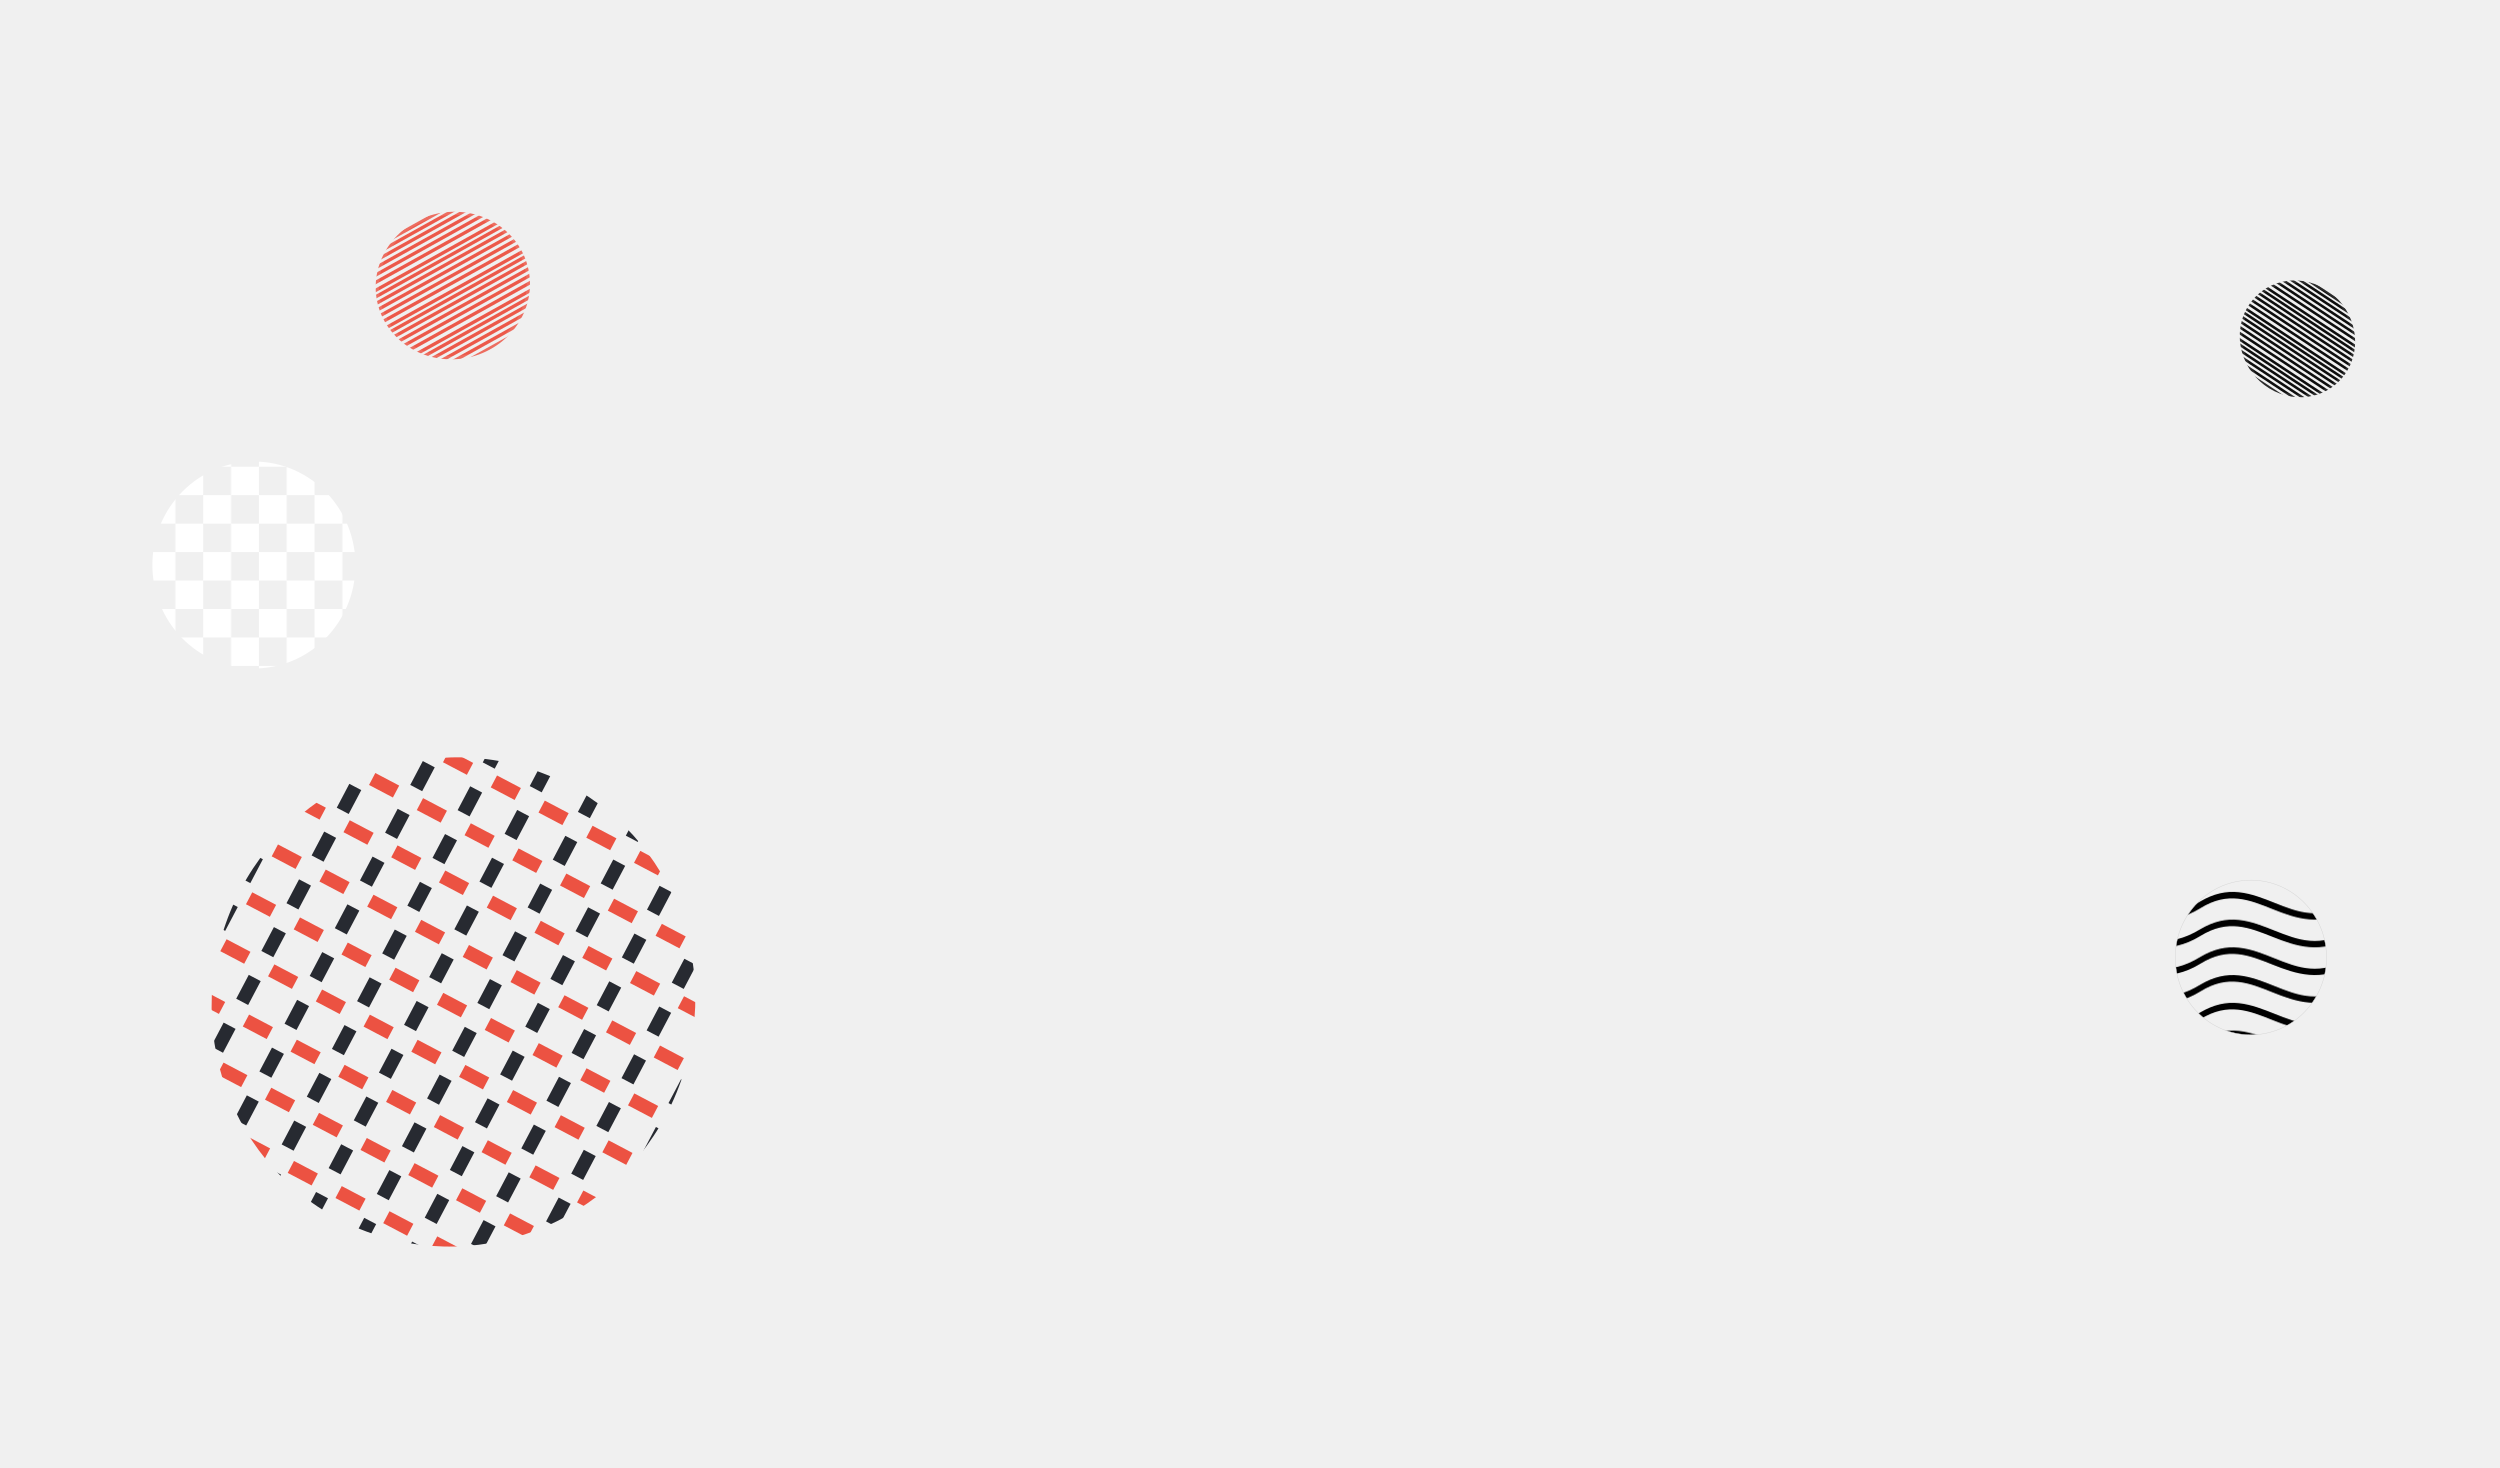
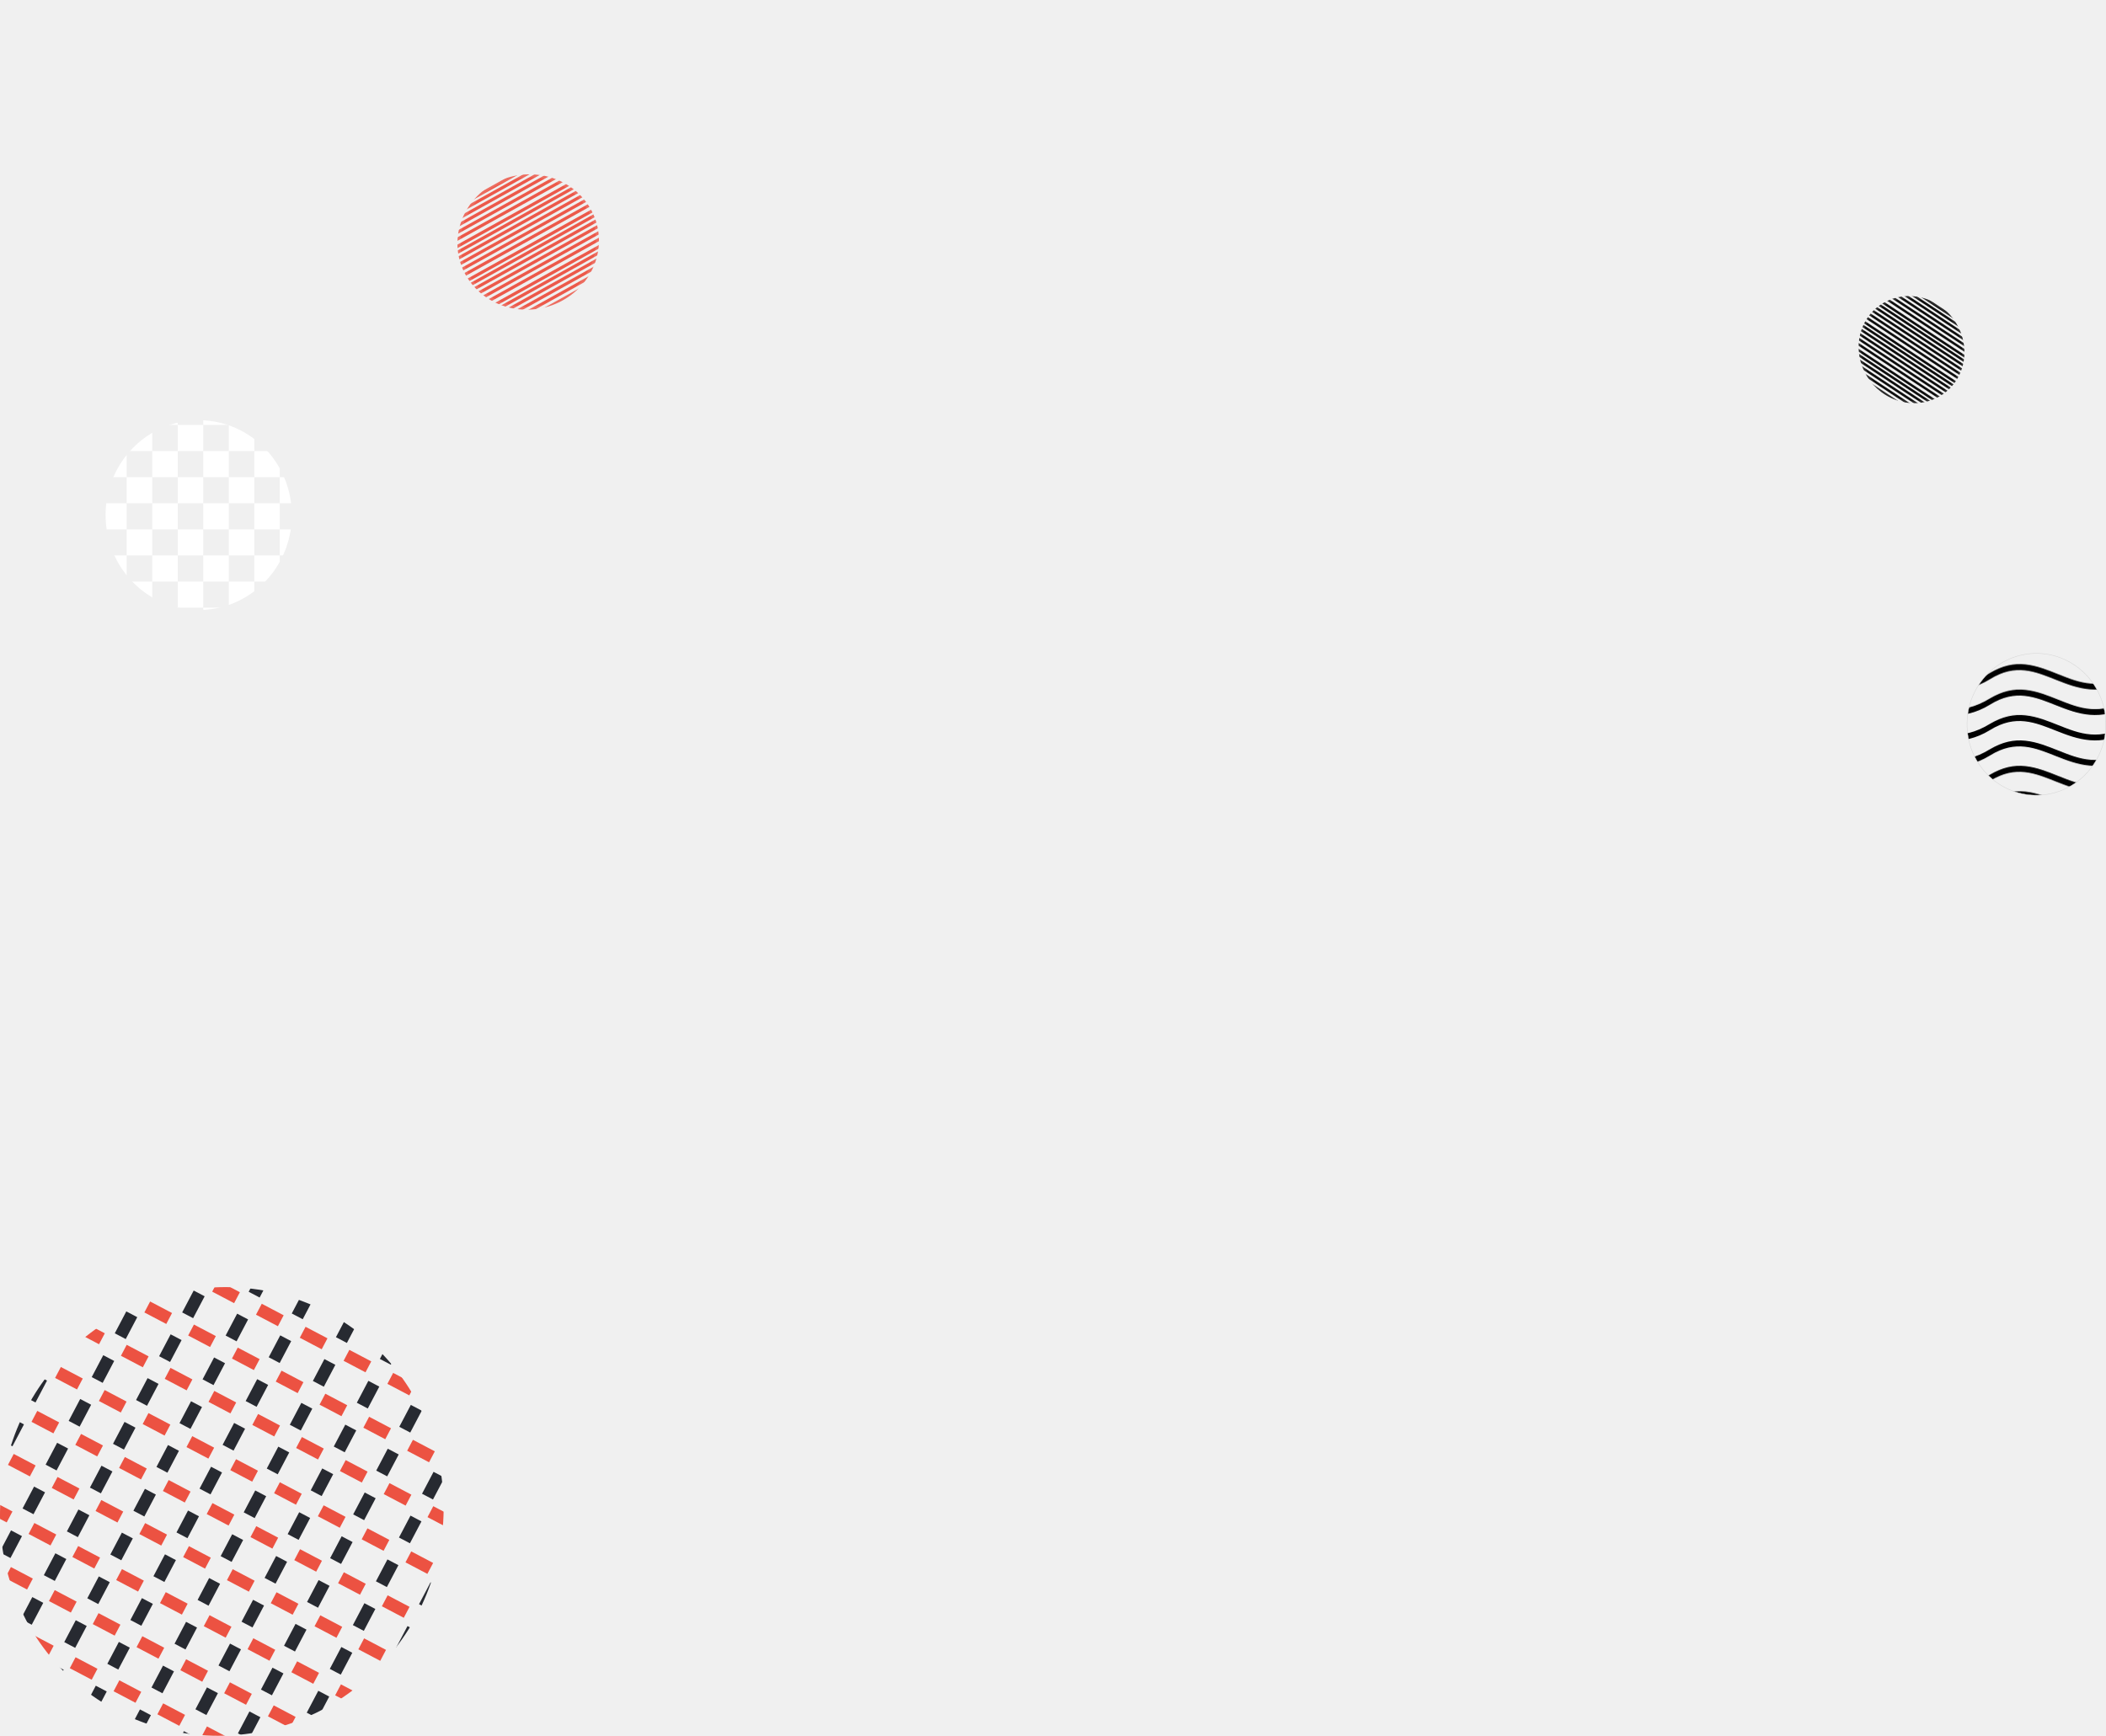
- <svg xmlns="http://www.w3.org/2000/svg" xmlns:xlink="http://www.w3.org/1999/xlink" width="305mm" height="179mm" viewBox="0 0 305 179" version="1.1" id="svg47670">
+ <svg xmlns="http://www.w3.org/2000/svg" xmlns:xlink="http://www.w3.org/1999/xlink" width="280.15mm" height="230.926mm" viewBox="0 0 280.15 230.926" version="1.1" id="svg47670">
  <defs id="defs47667">
-     <pattern xlink:href="#Wavy" id="pattern67933" patternTransform="matrix(0.6174636,0,0,0.6531954,119.9292,30.97209)" />
+     <pattern xlink:href="#Wavy" id="pattern67933" patternTransform="matrix(0.6174636,0,0,0.6531954,148.4702,52.67803)" />
    <pattern patternUnits="userSpaceOnUse" width="30.066" height="5.181" id="Wavy">
      <path style="fill:black;stroke:none;" d="M 7.597,0.061 C 5.079,-0.187 2.656,0.302 -0.01,1.788 L -0.01,3.061 C 2.773,1.431 5.173,1.052 7.472,1.280 C 9.770,1.508 11.969,2.361 14.253,3.218 C 18.820,4.931 23.804,6.676 30.066,3.061 L 30.062,1.788 C 23.622,5.497 19.246,3.770 14.691,2.061 C 12.413,1.207 10.115,0.311 7.597,0.061 z " id="path57777" />
    </pattern>
-     <pattern xlink:href="#Checkerboardwhite" id="pattern63270" patternTransform="matrix(3.395296,0,0,3.472819,-43.11203,39.57112)" />
+     <pattern xlink:href="#Checkerboardwhite" id="pattern63270" patternTransform="matrix(3.395296,0,0,3.472819,-15.40361,81.32951)" />
    <pattern patternUnits="userSpaceOnUse" width="2" height="2" patternTransform="translate(0,0) scale(10,10)" id="Checkerboardwhite">
      <rect style="fill:white;stroke:none" x="0" y="0" width="1" height="1" id="rect57205" />
      <rect style="fill:white;stroke:none" x="1" y="1" width="1" height="1" id="rect57207" />
    </pattern>
    <mask maskUnits="userSpaceOnUse" id="mask24985">
      <path style="display:inline;fill:#fffcfb;stroke:#000000;stroke-width:0.429;paint-order:fill markers stroke" d="M 78.096,122.327 A 23.259,23.663 0 0 1 58.211,148.974 23.259,23.663 0 0 1 32.01,128.756 23.259,23.663 0 0 1 51.871,102.091 23.259,23.663 0 0 1 78.091,122.284" id="path24987" />
    </mask>
    <mask maskUnits="userSpaceOnUse" id="mask71900">
      <path style="opacity:1;fill:#f3f3f3;stroke:#d3d3d3;stroke-width:0.76;stroke-linejoin:bevel;stroke-dasharray:none;stroke-opacity:1;paint-order:fill markers stroke" id="path71902" d="M 251.299,42.687 A 17.583,17.147 0 0 1 236.267,61.996 17.583,17.147 0 0 1 216.46,47.345 17.583,17.147 0 0 1 231.474,28.022 17.583,17.147 0 0 1 251.295,42.656" />
    </mask>
    <mask maskUnits="userSpaceOnUse" id="mask71900-1">
      <path style="opacity:1;fill:#f3f3f3;stroke:#d3d3d3;stroke-width:0.76;stroke-linejoin:bevel;stroke-dasharray:none;stroke-opacity:1;paint-order:fill markers stroke" id="path71902-8" d="M 251.299,42.687 A 17.583,17.147 0 0 1 236.267,61.996 17.583,17.147 0 0 1 216.46,47.345 17.583,17.147 0 0 1 231.474,28.022 17.583,17.147 0 0 1 251.295,42.656" />
    </mask>
    <mask maskUnits="userSpaceOnUse" id="mask3819">
      <path style="fill:#ffffff;stroke:#ec5242;stroke-width:0;stroke-dasharray:none;stroke-dashoffset:0;stroke-opacity:1" id="path3821" d="M 250.161,39.487 A 29.371,29.964 0 0 1 225.453,73.508 29.371,29.964 0 0 1 192.065,48.356 29.371,29.964 0 0 1 216.667,14.254 29.371,29.964 0 0 1 250.133,39.298" />
    </mask>
  </defs>
-   <g id="layer1">
-     <path style="opacity:1;fill:url(#pattern63270);fill-opacity:1;stroke:#d3d3d3;stroke-width:0;stroke-linejoin:bevel;stroke-dasharray:none;paint-order:fill markers stroke" id="path61780" d="M 43.252,67.224 A 12.387,12.624 0 0 1 32.662,81.439 12.387,12.624 0 0 1 18.708,70.653 12.387,12.624 0 0 1 29.285,56.428 12.387,12.624 0 0 1 43.248,67.201" />
-     <path style="opacity:1;fill:url(#pattern67933);fill-opacity:1;stroke:#d3d3d3;stroke-width:0.054;stroke-linejoin:bevel;stroke-dasharray:none;paint-order:fill markers stroke" id="path65522" d="m 283.751,115.538 a 9.228,9.434 0 0 1 -7.889,10.623 9.228,9.434 0 0 1 -10.395,-8.06 9.228,9.434 0 0 1 7.88,-10.631 9.228,9.434 0 0 1 10.402,8.051" />
-     <g id="g72042" transform="matrix(0.5271953,0,0,0.5104669,-68.02911,11.85522)">
+   <g id="layer1" transform="translate(-32.25551,-42.16041)">
+     <path style="opacity:1;fill:url(#pattern63270);fill-opacity:1;stroke:#d3d3d3;stroke-width:0;stroke-linejoin:bevel;stroke-dasharray:none;paint-order:fill markers stroke" id="path61780" d="M 70.96,108.982 A 12.387,12.624 0 0 1 60.37,123.198 12.387,12.624 0 0 1 46.416,112.411 12.387,12.624 0 0 1 56.994,98.186 12.387,12.624 0 0 1 70.957,108.959" />
+     <path style="opacity:1;fill:url(#pattern67933);fill-opacity:1;stroke:#d3d3d3;stroke-width:0.054;stroke-linejoin:bevel;stroke-dasharray:none;paint-order:fill markers stroke" id="path65522" d="m 312.292,137.244 a 9.228,9.434 0 0 1 -7.889,10.623 9.228,9.434 0 0 1 -10.395,-8.06 9.228,9.434 0 0 1 7.88,-10.631 9.228,9.434 0 0 1 10.402,8.051" />
+     <g id="g72042" transform="matrix(0.5271953,0,0,0.5104669,-20.75651,51.3758)">
      <g id="g71480" mask="url(#mask71900)" transform="rotate(-29.9222,233.8784,45.10108)">
        <g id="g71302" transform="translate(-4.193973,-14.10748)">
          <path style="opacity:1;fill:#f3f3f3;stroke:#ec5242;stroke-width:0.8;stroke-linejoin:bevel;stroke-dasharray:none;stroke-opacity:1;paint-order:fill markers stroke" d="m 203.533,42.242 c 68.766,0.074 68.633,-0.072 68.633,-0.072" id="path70160" />
          <path style="fill:#f3f3f3;stroke:#ec5242;stroke-width:0.8;stroke-linejoin:bevel;stroke-dasharray:none;stroke-opacity:1;paint-order:fill markers stroke" d="m 203.533,43.585 c 68.766,0.074 68.633,-0.072 68.633,-0.072" id="path70160-8" />
          <path style="fill:#f3f3f3;stroke:#ec5242;stroke-width:0.8;stroke-linejoin:bevel;stroke-dasharray:none;stroke-opacity:1;paint-order:fill markers stroke" d="m 203.533,46.49 c 68.766,0.074 68.633,-0.072 68.633,-0.072" id="path70160-5" />
          <path style="fill:#f3f3f3;stroke:#ec5242;stroke-width:0.8;stroke-linejoin:bevel;stroke-dasharray:none;stroke-opacity:1;paint-order:fill markers stroke" d="m 203.533,45.012 c 68.766,0.074 68.633,-0.072 68.633,-0.072" id="path70160-6" />
          <path style="fill:#f3f3f3;stroke:#ec5242;stroke-width:0.8;stroke-linejoin:bevel;stroke-dasharray:none;stroke-opacity:1;paint-order:fill markers stroke" d="m 203.533,49.537 c 68.766,0.074 68.633,-0.072 68.633,-0.072" id="path70160-1" />
          <path style="fill:#f3f3f3;stroke:#ec5242;stroke-width:0.8;stroke-linejoin:bevel;stroke-dasharray:none;stroke-opacity:1;paint-order:fill markers stroke" d="m 203.533,48.003 c 68.766,0.074 68.633,-0.072 68.633,-0.072" id="path70160-15" />
        </g>
        <g id="g71302-9" transform="translate(-4.193973,3.782079)">
          <path style="opacity:1;fill:#f3f3f3;stroke:#ec5242;stroke-width:0.8;stroke-linejoin:bevel;stroke-dasharray:none;stroke-opacity:1;paint-order:fill markers stroke" d="m 203.533,42.242 c 68.766,0.074 68.633,-0.072 68.633,-0.072" id="path70160-84" />
          <path style="fill:#f3f3f3;stroke:#ec5242;stroke-width:0.8;stroke-linejoin:bevel;stroke-dasharray:none;stroke-opacity:1;paint-order:fill markers stroke" d="m 203.533,43.585 c 68.766,0.074 68.633,-0.072 68.633,-0.072" id="path70160-8-8" />
          <path style="fill:#f3f3f3;stroke:#ec5242;stroke-width:0.8;stroke-linejoin:bevel;stroke-dasharray:none;stroke-opacity:1;paint-order:fill markers stroke" d="m 203.533,46.49 c 68.766,0.074 68.633,-0.072 68.633,-0.072" id="path70160-5-1" />
          <path style="fill:#f3f3f3;stroke:#ec5242;stroke-width:0.8;stroke-linejoin:bevel;stroke-dasharray:none;stroke-opacity:1;paint-order:fill markers stroke" d="m 203.533,45.012 c 68.766,0.074 68.633,-0.072 68.633,-0.072" id="path70160-6-0" />
          <path style="fill:#f3f3f3;stroke:#ec5242;stroke-width:0.8;stroke-linejoin:bevel;stroke-dasharray:none;stroke-opacity:1;paint-order:fill markers stroke" d="m 203.533,49.537 c 68.766,0.074 68.633,-0.072 68.633,-0.072" id="path70160-1-3" />
          <path style="fill:#f3f3f3;stroke:#ec5242;stroke-width:0.8;stroke-linejoin:bevel;stroke-dasharray:none;stroke-opacity:1;paint-order:fill markers stroke" d="m 203.533,48.003 c 68.766,0.074 68.633,-0.072 68.633,-0.072" id="path70160-15-0" />
        </g>
        <g id="g71302-1" transform="translate(-4.193973,12.72686)">
          <path style="opacity:1;fill:#f3f3f3;stroke:#ec5242;stroke-width:0.8;stroke-linejoin:bevel;stroke-dasharray:none;stroke-opacity:1;paint-order:fill markers stroke" d="m 203.533,42.242 c 68.766,0.074 68.633,-0.072 68.633,-0.072" id="path70160-7" />
          <path style="fill:#f3f3f3;stroke:#ec5242;stroke-width:0.8;stroke-linejoin:bevel;stroke-dasharray:none;stroke-opacity:1;paint-order:fill markers stroke" d="m 203.533,43.585 c 68.766,0.074 68.633,-0.072 68.633,-0.072" id="path70160-8-5" />
          <path style="fill:#f3f3f3;stroke:#ec5242;stroke-width:0.8;stroke-linejoin:bevel;stroke-dasharray:none;stroke-opacity:1;paint-order:fill markers stroke" d="m 203.533,46.49 c 68.766,0.074 68.633,-0.072 68.633,-0.072" id="path70160-5-9" />
          <path style="fill:#f3f3f3;stroke:#ec5242;stroke-width:0.8;stroke-linejoin:bevel;stroke-dasharray:none;stroke-opacity:1;paint-order:fill markers stroke" d="m 203.533,45.012 c 68.766,0.074 68.633,-0.072 68.633,-0.072" id="path70160-6-6" />
          <path style="fill:#f3f3f3;stroke:#ec5242;stroke-width:0.8;stroke-linejoin:bevel;stroke-dasharray:none;stroke-opacity:1;paint-order:fill markers stroke" d="m 203.533,49.537 c 68.766,0.074 68.633,-0.072 68.633,-0.072" id="path70160-1-2" />
          <path style="fill:#f3f3f3;stroke:#ec5242;stroke-width:0.8;stroke-linejoin:bevel;stroke-dasharray:none;stroke-opacity:1;paint-order:fill markers stroke" d="m 203.533,48.003 c 68.766,0.074 68.633,-0.072 68.633,-0.072" id="path70160-15-1" />
        </g>
        <g id="g71302-4" transform="translate(-4.193973,-5.1627)">
          <path style="opacity:1;fill:#f3f3f3;stroke:#ec5242;stroke-width:0.8;stroke-linejoin:bevel;stroke-dasharray:none;stroke-opacity:1;paint-order:fill markers stroke" d="m 203.533,42.242 c 68.766,0.074 68.633,-0.072 68.633,-0.072" id="path70160-4" />
          <path style="fill:#f3f3f3;stroke:#ec5242;stroke-width:0.8;stroke-linejoin:bevel;stroke-dasharray:none;stroke-opacity:1;paint-order:fill markers stroke" d="m 203.533,43.585 c 68.766,0.074 68.633,-0.072 68.633,-0.072" id="path70160-8-4" />
          <path style="fill:#f3f3f3;stroke:#ec5242;stroke-width:0.8;stroke-linejoin:bevel;stroke-dasharray:none;stroke-opacity:1;paint-order:fill markers stroke" d="m 203.533,46.49 c 68.766,0.074 68.633,-0.072 68.633,-0.072" id="path70160-5-4" />
          <path style="fill:#f3f3f3;stroke:#ec5242;stroke-width:0.8;stroke-linejoin:bevel;stroke-dasharray:none;stroke-opacity:1;paint-order:fill markers stroke" d="m 203.533,45.012 c 68.766,0.074 68.633,-0.072 68.633,-0.072" id="path70160-6-7" />
          <path style="fill:#f3f3f3;stroke:#ec5242;stroke-width:0.8;stroke-linejoin:bevel;stroke-dasharray:none;stroke-opacity:1;paint-order:fill markers stroke" d="m 203.533,49.537 c 68.766,0.074 68.633,-0.072 68.633,-0.072" id="path70160-1-6" />
          <path style="fill:#f3f3f3;stroke:#ec5242;stroke-width:0.8;stroke-linejoin:bevel;stroke-dasharray:none;stroke-opacity:1;paint-order:fill markers stroke" d="m 203.533,48.003 c 68.766,0.074 68.633,-0.072 68.633,-0.072" id="path70160-15-3" />
        </g>
      </g>
    </g>
-     <g id="g72042-5" transform="matrix(0.1872685,0.3601891,-0.3472184,0.1821314,252.1309,-51.08429)" style="stroke:#030303;stroke-opacity:1">
+     <g id="g72042-5" transform="matrix(0.1872685,0.3601891,-0.3472184,0.1821314,258.3786,-3.74995)" style="stroke:#030303;stroke-opacity:1">
      <g id="g71480-9" mask="url(#mask71900-1)" transform="rotate(-29.9222,233.8784,45.10108)" style="stroke:#030303;stroke-opacity:1">
        <g id="g71302-7" transform="translate(-4.193973,-14.10748)" style="stroke:#030303;stroke-opacity:1">
          <path style="opacity:1;fill:#f3f3f3;stroke:#030303;stroke-width:0.8;stroke-linejoin:bevel;stroke-dasharray:none;stroke-opacity:1;paint-order:fill markers stroke" d="m 203.533,42.242 c 68.766,0.074 68.633,-0.072 68.633,-0.072" id="path70160-53" />
          <path style="fill:#f3f3f3;stroke:#030303;stroke-width:0.8;stroke-linejoin:bevel;stroke-dasharray:none;stroke-opacity:1;paint-order:fill markers stroke" d="m 203.533,43.585 c 68.766,0.074 68.633,-0.072 68.633,-0.072" id="path70160-8-88" />
          <path style="fill:#f3f3f3;stroke:#030303;stroke-width:0.8;stroke-linejoin:bevel;stroke-dasharray:none;stroke-opacity:1;paint-order:fill markers stroke" d="m 203.533,46.49 c 68.766,0.074 68.633,-0.072 68.633,-0.072" id="path70160-5-3" />
          <path style="fill:#f3f3f3;stroke:#030303;stroke-width:0.8;stroke-linejoin:bevel;stroke-dasharray:none;stroke-opacity:1;paint-order:fill markers stroke" d="m 203.533,45.012 c 68.766,0.074 68.633,-0.072 68.633,-0.072" id="path70160-6-1" />
          <path style="fill:#f3f3f3;stroke:#030303;stroke-width:0.8;stroke-linejoin:bevel;stroke-dasharray:none;stroke-opacity:1;paint-order:fill markers stroke" d="m 203.533,49.537 c 68.766,0.074 68.633,-0.072 68.633,-0.072" id="path70160-1-8" />
          <path style="fill:#f3f3f3;stroke:#030303;stroke-width:0.8;stroke-linejoin:bevel;stroke-dasharray:none;stroke-opacity:1;paint-order:fill markers stroke" d="m 203.533,48.003 c 68.766,0.074 68.633,-0.072 68.633,-0.072" id="path70160-15-9" />
        </g>
        <g id="g71302-9-6" transform="translate(-4.193973,3.782079)" style="stroke:#030303;stroke-opacity:1">
          <path style="opacity:1;fill:#f3f3f3;stroke:#030303;stroke-width:0.8;stroke-linejoin:bevel;stroke-dasharray:none;stroke-opacity:1;paint-order:fill markers stroke" d="m 203.533,42.242 c 68.766,0.074 68.633,-0.072 68.633,-0.072" id="path70160-84-4" />
          <path style="fill:#f3f3f3;stroke:#030303;stroke-width:0.8;stroke-linejoin:bevel;stroke-dasharray:none;stroke-opacity:1;paint-order:fill markers stroke" d="m 203.533,43.585 c 68.766,0.074 68.633,-0.072 68.633,-0.072" id="path70160-8-8-3" />
          <path style="fill:#f3f3f3;stroke:#030303;stroke-width:0.8;stroke-linejoin:bevel;stroke-dasharray:none;stroke-opacity:1;paint-order:fill markers stroke" d="m 203.533,46.49 c 68.766,0.074 68.633,-0.072 68.633,-0.072" id="path70160-5-1-3" />
          <path style="fill:#f3f3f3;stroke:#030303;stroke-width:0.8;stroke-linejoin:bevel;stroke-dasharray:none;stroke-opacity:1;paint-order:fill markers stroke" d="m 203.533,45.012 c 68.766,0.074 68.633,-0.072 68.633,-0.072" id="path70160-6-0-3" />
          <path style="fill:#f3f3f3;stroke:#030303;stroke-width:0.8;stroke-linejoin:bevel;stroke-dasharray:none;stroke-opacity:1;paint-order:fill markers stroke" d="m 203.533,49.537 c 68.766,0.074 68.633,-0.072 68.633,-0.072" id="path70160-1-3-8" />
          <path style="fill:#f3f3f3;stroke:#030303;stroke-width:0.8;stroke-linejoin:bevel;stroke-dasharray:none;stroke-opacity:1;paint-order:fill markers stroke" d="m 203.533,48.003 c 68.766,0.074 68.633,-0.072 68.633,-0.072" id="path70160-15-0-6" />
        </g>
        <g id="g71302-1-0" transform="translate(-4.193973,12.72686)" style="stroke:#030303;stroke-opacity:1">
          <path style="opacity:1;fill:#f3f3f3;stroke:#030303;stroke-width:0.8;stroke-linejoin:bevel;stroke-dasharray:none;stroke-opacity:1;paint-order:fill markers stroke" d="m 203.533,42.242 c 68.766,0.074 68.633,-0.072 68.633,-0.072" id="path70160-7-4" />
          <path style="fill:#f3f3f3;stroke:#030303;stroke-width:0.8;stroke-linejoin:bevel;stroke-dasharray:none;stroke-opacity:1;paint-order:fill markers stroke" d="m 203.533,43.585 c 68.766,0.074 68.633,-0.072 68.633,-0.072" id="path70160-8-5-8" />
          <path style="fill:#f3f3f3;stroke:#030303;stroke-width:0.8;stroke-linejoin:bevel;stroke-dasharray:none;stroke-opacity:1;paint-order:fill markers stroke" d="m 203.533,46.49 c 68.766,0.074 68.633,-0.072 68.633,-0.072" id="path70160-5-9-8" />
          <path style="fill:#f3f3f3;stroke:#030303;stroke-width:0.8;stroke-linejoin:bevel;stroke-dasharray:none;stroke-opacity:1;paint-order:fill markers stroke" d="m 203.533,45.012 c 68.766,0.074 68.633,-0.072 68.633,-0.072" id="path70160-6-6-8" />
          <path style="fill:#f3f3f3;stroke:#030303;stroke-width:0.8;stroke-linejoin:bevel;stroke-dasharray:none;stroke-opacity:1;paint-order:fill markers stroke" d="m 203.533,49.537 c 68.766,0.074 68.633,-0.072 68.633,-0.072" id="path70160-1-2-9" />
          <path style="fill:#f3f3f3;stroke:#030303;stroke-width:0.8;stroke-linejoin:bevel;stroke-dasharray:none;stroke-opacity:1;paint-order:fill markers stroke" d="m 203.533,48.003 c 68.766,0.074 68.633,-0.072 68.633,-0.072" id="path70160-15-1-7" />
        </g>
        <g id="g71302-4-7" transform="translate(-4.193973,-5.1627)" style="stroke:#030303;stroke-opacity:1">
          <path style="opacity:1;fill:#f3f3f3;stroke:#030303;stroke-width:0.8;stroke-linejoin:bevel;stroke-dasharray:none;stroke-opacity:1;paint-order:fill markers stroke" d="m 203.533,42.242 c 68.766,0.074 68.633,-0.072 68.633,-0.072" id="path70160-4-6" />
          <path style="fill:#f3f3f3;stroke:#030303;stroke-width:0.8;stroke-linejoin:bevel;stroke-dasharray:none;stroke-opacity:1;paint-order:fill markers stroke" d="m 203.533,43.585 c 68.766,0.074 68.633,-0.072 68.633,-0.072" id="path70160-8-4-4" />
          <path style="fill:#f3f3f3;stroke:#030303;stroke-width:0.8;stroke-linejoin:bevel;stroke-dasharray:none;stroke-opacity:1;paint-order:fill markers stroke" d="m 203.533,46.49 c 68.766,0.074 68.633,-0.072 68.633,-0.072" id="path70160-5-4-3" />
          <path style="fill:#f3f3f3;stroke:#030303;stroke-width:0.8;stroke-linejoin:bevel;stroke-dasharray:none;stroke-opacity:1;paint-order:fill markers stroke" d="m 203.533,45.012 c 68.766,0.074 68.633,-0.072 68.633,-0.072" id="path70160-6-7-0" />
          <path style="fill:#f3f3f3;stroke:#030303;stroke-width:0.8;stroke-linejoin:bevel;stroke-dasharray:none;stroke-opacity:1;paint-order:fill markers stroke" d="m 203.533,49.537 c 68.766,0.074 68.633,-0.072 68.633,-0.072" id="path70160-1-6-3" />
          <path style="fill:#f3f3f3;stroke:#030303;stroke-width:0.8;stroke-linejoin:bevel;stroke-dasharray:none;stroke-opacity:1;paint-order:fill markers stroke" d="m 203.533,48.003 c 68.766,0.074 68.633,-0.072 68.633,-0.072" id="path70160-15-3-0" />
        </g>
      </g>
    </g>
-     <g id="g3964" transform="rotate(27.7334,-20.50866,-252.7256)" style="display:inline">
+     <g id="g3964" transform="rotate(27.7334,-262.3739,-179.1817)" style="display:inline">
      <g id="g3939">
        <g id="g3915">
          <g id="g3813" mask="url(#mask3819)">
            <path style="fill:#ffffff;stroke:#272a31;stroke-width:1.646;stroke-dasharray:3.292;stroke-dashoffset:0" d="m 191.613,12.95 -0.037,72.234" id="path1949" />
            <path style="display:inline;fill:#ffffff;stroke:#272a31;stroke-width:1.646;stroke-dasharray:3.292;stroke-dashoffset:0" d="m 198.304,13.064 -0.037,72.234" id="path1949-9" />
            <path style="display:inline;fill:#ffffff;stroke:#272a31;stroke-width:1.646;stroke-dasharray:3.292;stroke-dashoffset:0" d="m 204.943,13.018 -0.037,72.234" id="path1949-3" />
            <path style="display:inline;fill:#ffffff;stroke:#272a31;stroke-width:1.646;stroke-dasharray:3.292;stroke-dashoffset:0" d="m 211.492,13.052 -0.037,72.234" id="path1949-60" />
            <path style="display:inline;fill:#ffffff;stroke:#272a31;stroke-width:1.646;stroke-dasharray:3.292;stroke-dashoffset:0" d="m 217.909,12.94 -0.037,72.234" id="path1949-62" />
            <path style="display:inline;fill:#ffffff;stroke:#272a31;stroke-width:1.646;stroke-dasharray:3.292;stroke-dashoffset:0" d="m 224.577,12.998 -0.037,72.234" id="path1949-61" />
            <path style="display:inline;fill:#ffffff;stroke:#272a31;stroke-width:1.646;stroke-dasharray:3.292;stroke-dashoffset:0" d="m 231.099,12.841 -0.037,72.234" id="path1949-8" />
            <path style="display:inline;fill:#ffffff;stroke:#272a31;stroke-width:1.646;stroke-dasharray:3.292;stroke-dashoffset:0" d="m 237.589,13.046 -0.037,72.234" id="path1949-7" />
            <path style="display:inline;fill:#ffffff;stroke:#272a31;stroke-width:1.646;stroke-dasharray:3.292;stroke-dashoffset:0" d="m 244.413,12.935 -0.037,72.234" id="path1949-92" />
            <path style="display:inline;fill:#ffffff;stroke:#272a31;stroke-width:1.646;stroke-dasharray:3.292;stroke-dashoffset:0" d="m 250.904,12.96 -0.037,72.234" id="path1949-0" />
            <path style="display:inline;fill:#ffffff;stroke:#ec5242;stroke-width:1.646;stroke-dasharray:3.292;stroke-dashoffset:0;stroke-opacity:1" d="m 255.745,17.789 -72.234,-0.037" id="path1949-6" />
            <path style="display:inline;fill:#ffffff;stroke:#ec5242;stroke-width:1.646;stroke-dasharray:3.292;stroke-dashoffset:0;stroke-opacity:1" d="m 255.63,24.441 -72.234,-0.037" id="path1949-6-7" />
            <path style="display:inline;fill:#ffffff;stroke:#ec5242;stroke-width:1.646;stroke-dasharray:3.292;stroke-dashoffset:0;stroke-opacity:1" d="m 255.553,30.994 -72.234,-0.037" id="path1949-6-5" />
            <path style="display:inline;fill:#ffffff;stroke:#ec5242;stroke-width:1.646;stroke-dasharray:3.292;stroke-dashoffset:0;stroke-opacity:1" d="m 255.757,37.683 -72.234,-0.037" id="path1949-6-3" />
            <path style="display:inline;fill:#ffffff;stroke:#ec5242;stroke-width:1.646;stroke-dasharray:3.292;stroke-dashoffset:0;stroke-opacity:1" d="m 255.697,44.313 -72.234,-0.037" id="path1949-6-56" />
            <path style="display:inline;fill:#ffffff;stroke:#ec5242;stroke-width:1.646;stroke-dasharray:3.292;stroke-dashoffset:0;stroke-opacity:1" d="m 255.591,50.839 -72.234,-0.037" id="path1949-6-2" />
            <path style="display:inline;fill:#ffffff;stroke:#ec5242;stroke-width:1.646;stroke-dasharray:3.292;stroke-dashoffset:0;stroke-opacity:1" d="m 255.711,57.691 -72.234,-0.037" id="path1949-6-9" />
            <path style="display:inline;fill:#ffffff;stroke:#ec5242;stroke-width:1.646;stroke-dasharray:3.292;stroke-dashoffset:0;stroke-opacity:1" d="m 255.68,64.329 -72.234,-0.037" id="path1949-6-1" />
            <path style="display:inline;fill:#ffffff;stroke:#ec5242;stroke-width:1.646;stroke-dasharray:3.292;stroke-dashoffset:0;stroke-opacity:1" d="m 255.706,70.943 -72.234,-0.037" id="path1949-6-27" />
            <path style="display:inline;fill:#ffffff;stroke:#ec5242;stroke-width:1.646;stroke-dasharray:3.292;stroke-dashoffset:0;stroke-opacity:1" d="m 255.568,77.413 -72.234,-0.037" id="path1949-6-0" />
          </g>
        </g>
      </g>
    </g>
  </g>
</svg>
